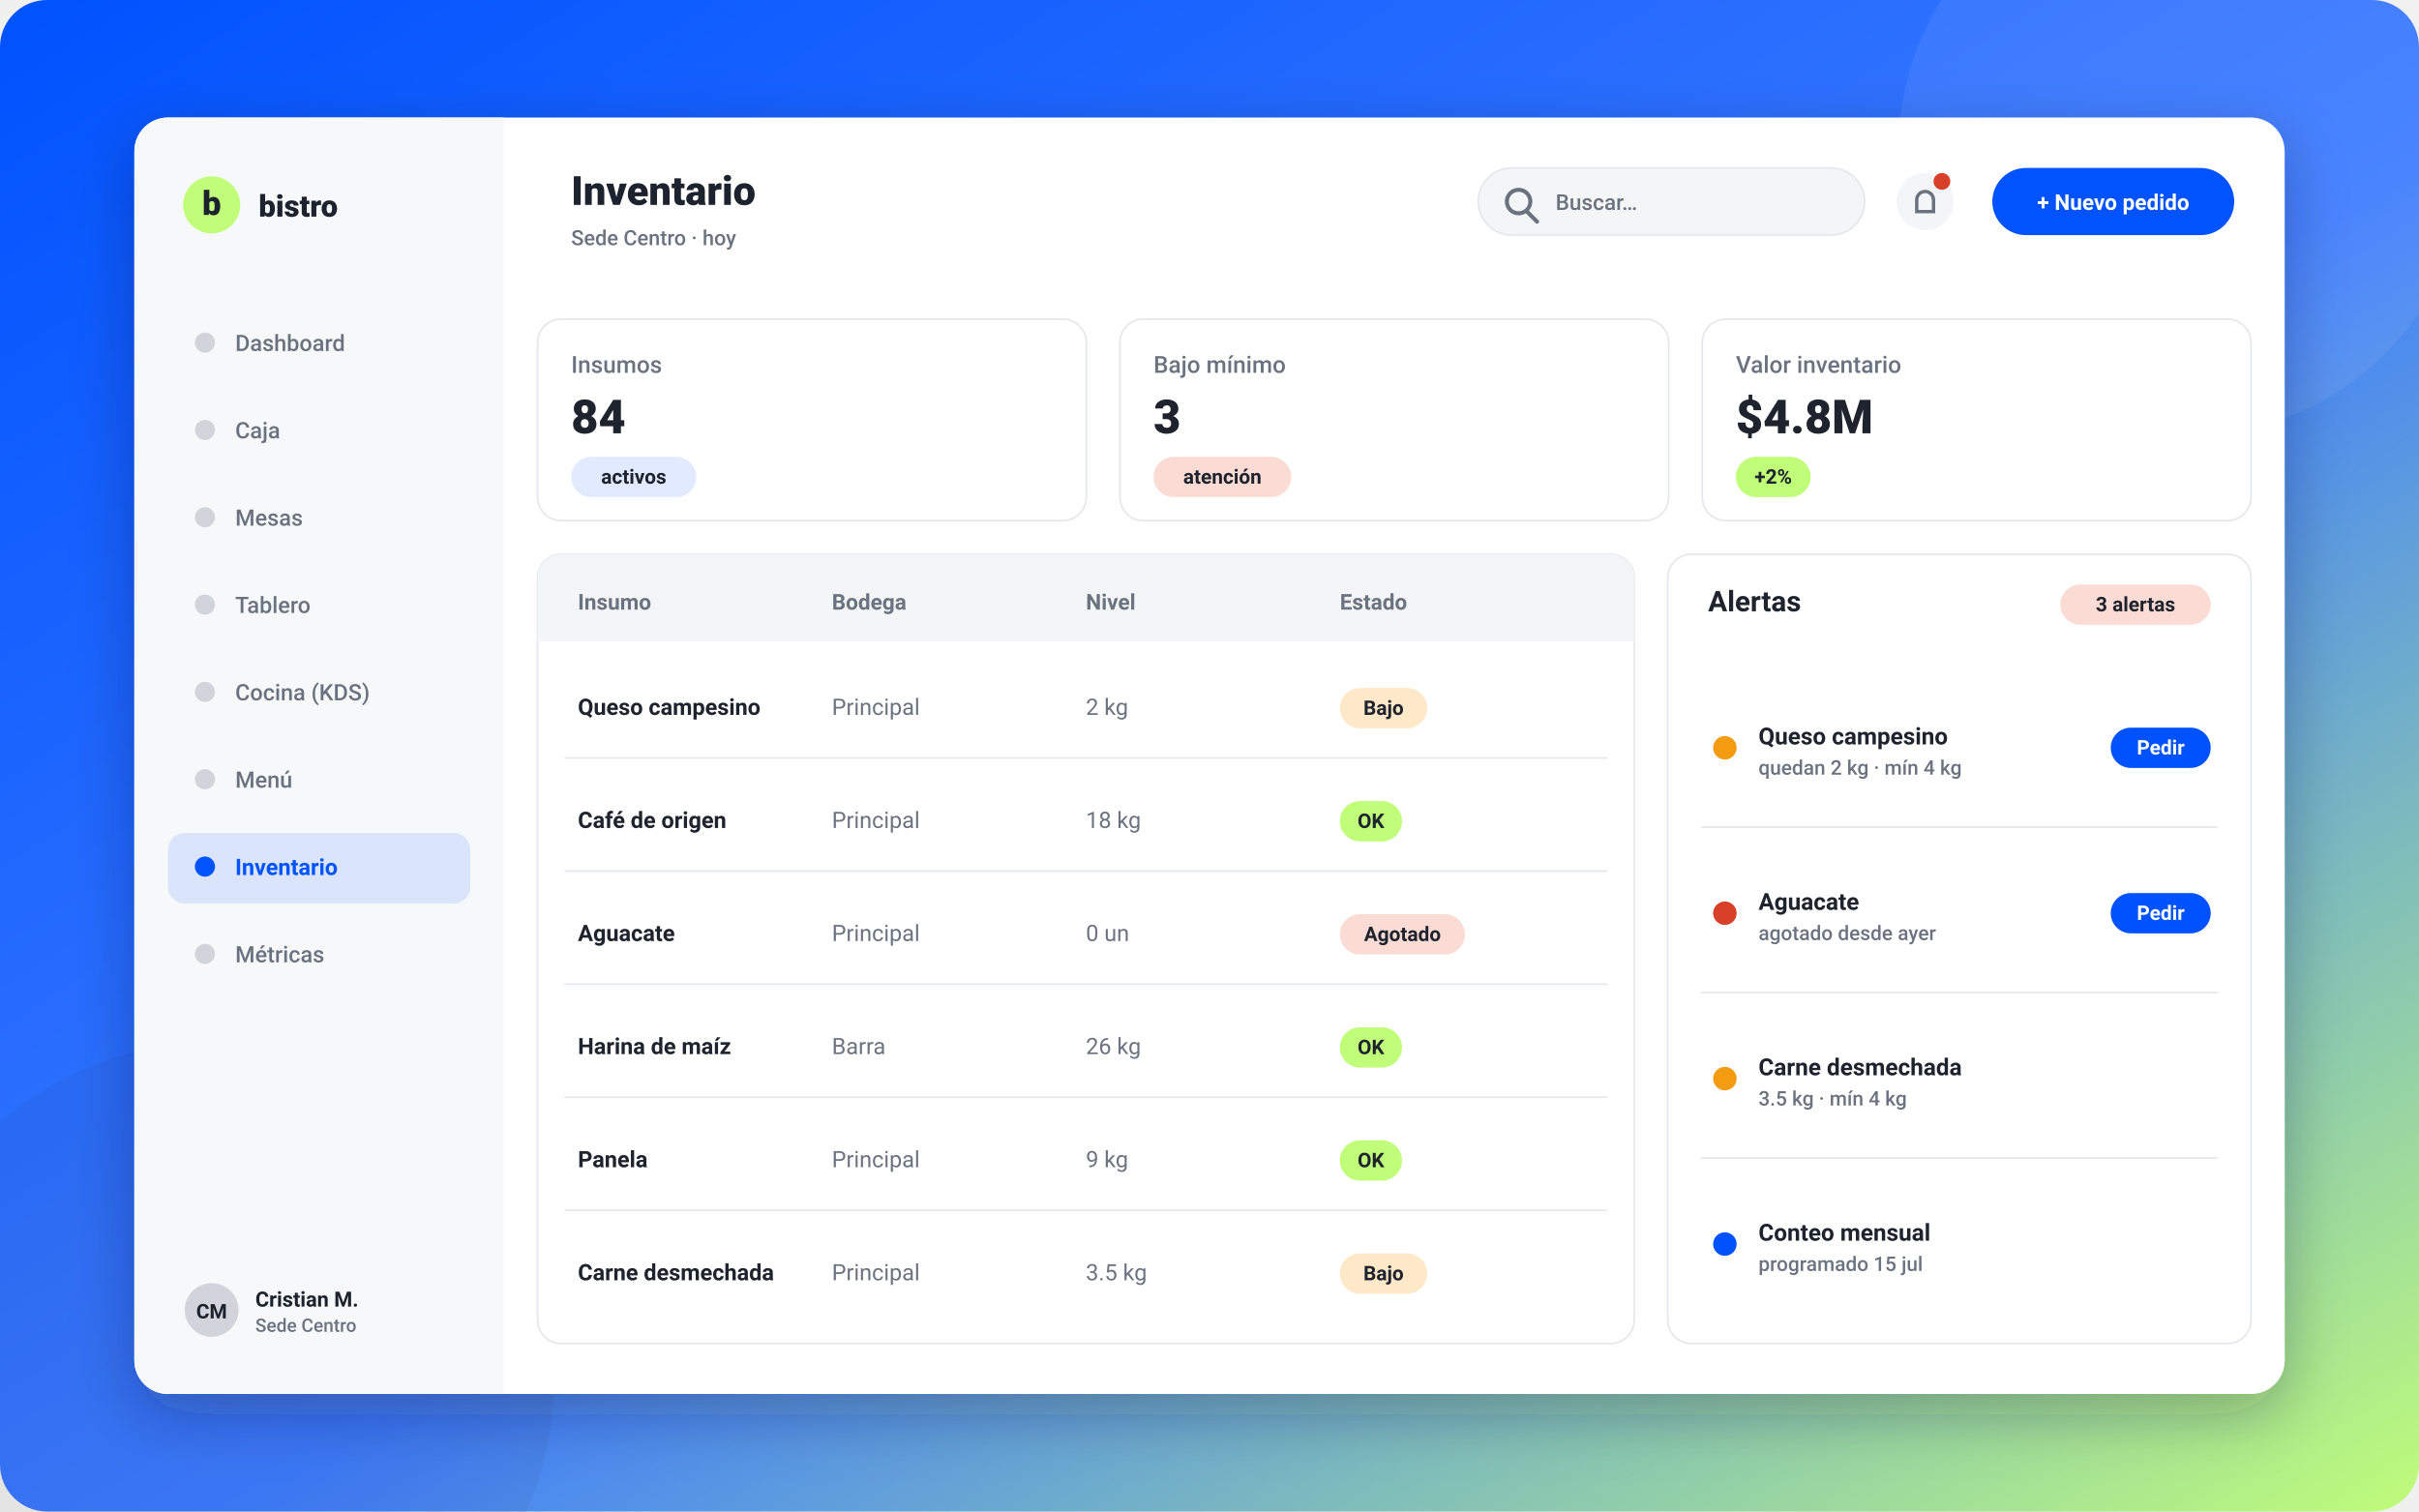
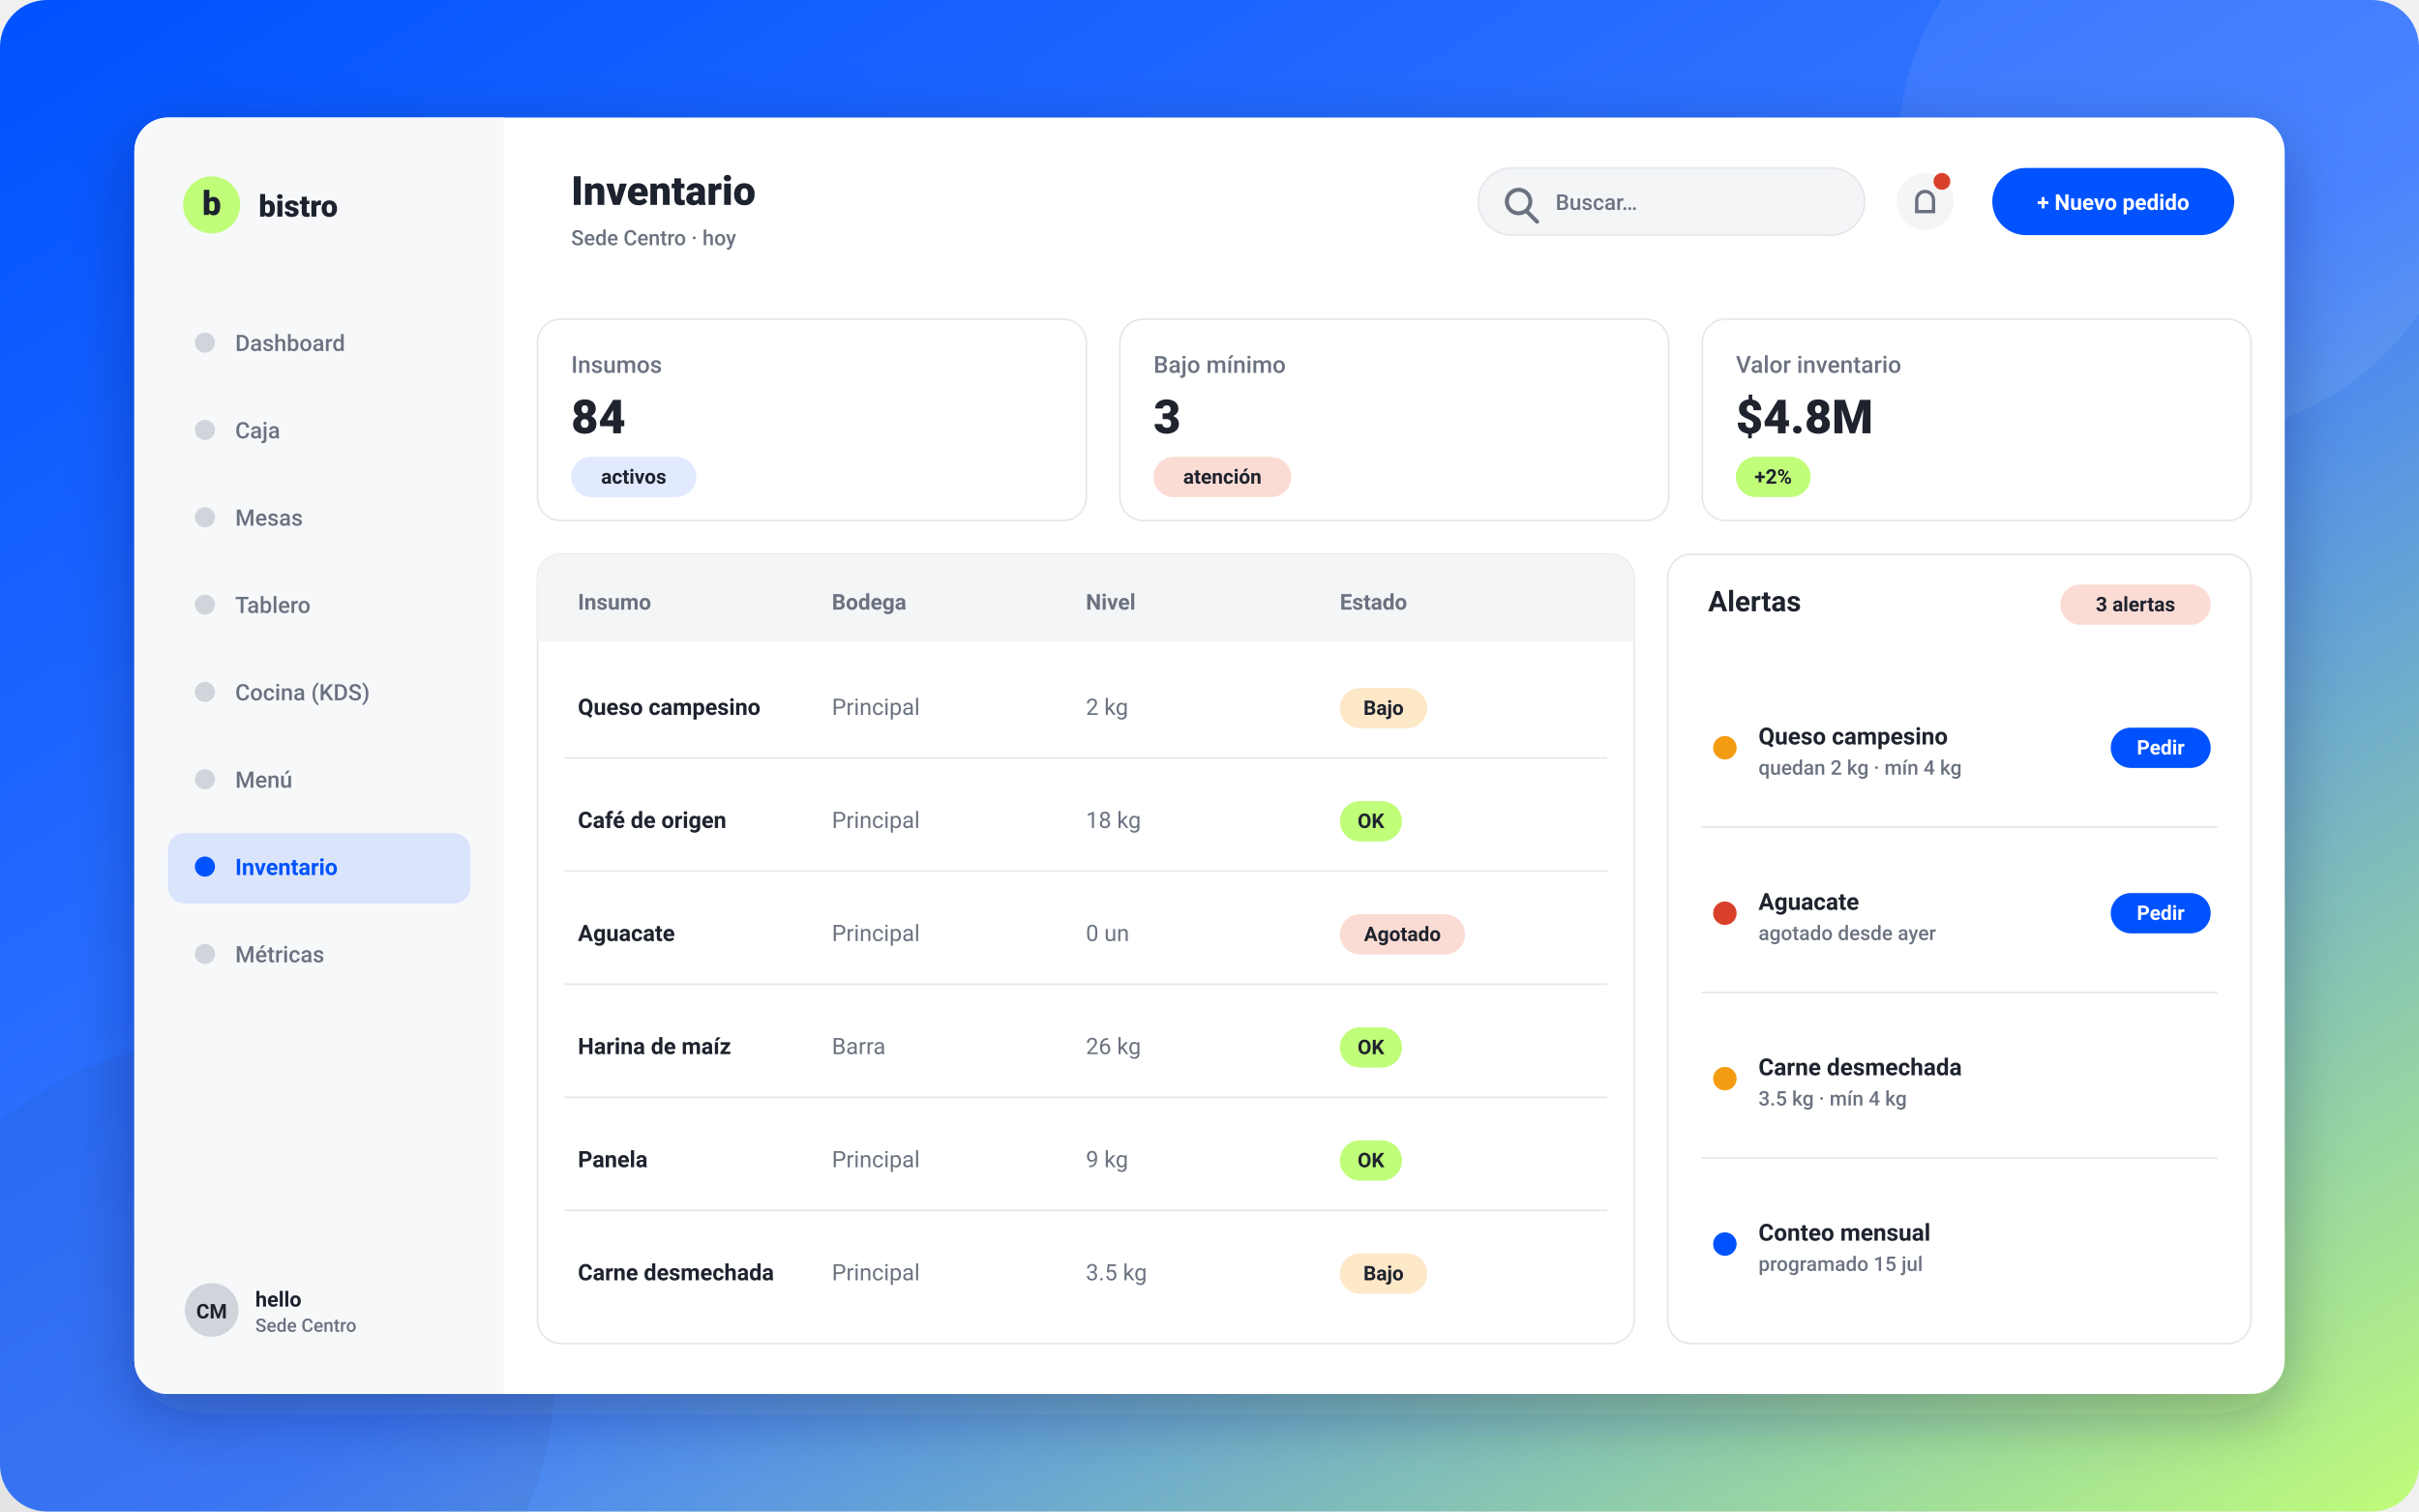
<svg xmlns="http://www.w3.org/2000/svg" width="1440" height="900" viewBox="0 0 1440 900" font-family="-apple-system,'Segoe UI',Roboto,sans-serif">
  <defs>
    <linearGradient id="bg" x1="0" y1="0" x2="1" y2="1">
      <stop offset="0" stop-color="#0052ff" />
      <stop offset="0.55" stop-color="#3d7bff" />
      <stop offset="1" stop-color="#c0fd79" />
    </linearGradient>
    <filter id="sh" x="-10%" y="-10%" width="120%" height="120%">
      <feDropShadow dx="0" dy="12" stdDeviation="18" flood-color="#1e232e" flood-opacity="0.3" />
    </filter>
  </defs>
  <rect width="1440" height="900" rx="28" fill="url(#bg)" />
  <circle cx="1300" cy="90" r="170" fill="#ffffff" opacity="0.07" />
  <circle cx="130" cy="820" r="200" fill="#1e232e" opacity="0.06" />
  <g filter="url(#sh)">
    <rect x="80" y="70" width="1280" height="760" rx="20" fill="#ffffff" />
    <path d="M80 90 a20 20 0 0 1 20-20 h200 v760 h-200 a20 20 0 0 1-20-20 z" fill="#f7f8fa" />
    <circle cx="126" cy="122" r="17" fill="#c0fd79" />
    <text x="126" y="128" font-size="20" font-weight="800" fill="#1e232e" text-anchor="middle">b</text>
    <text x="154" y="129" font-size="18" font-weight="800" fill="#1e232e" text-anchor="start">bistro</text>
    <circle cx="122" cy="204" r="6" fill="#d1d5db" />
    <text x="140" y="209" font-size="13.5" font-weight="500" fill="#6b7280" text-anchor="start">Dashboard</text>
    <circle cx="122" cy="256" r="6" fill="#d1d5db" />
    <text x="140" y="261" font-size="13.5" font-weight="500" fill="#6b7280" text-anchor="start">Caja</text>
    <circle cx="122" cy="308" r="6" fill="#d1d5db" />
    <text x="140" y="313" font-size="13.5" font-weight="500" fill="#6b7280" text-anchor="start">Mesas</text>
    <circle cx="122" cy="360" r="6" fill="#d1d5db" />
    <text x="140" y="365" font-size="13.5" font-weight="500" fill="#6b7280" text-anchor="start">Tablero</text>
    <circle cx="122" cy="412" r="6" fill="#d1d5db" />
    <text x="140" y="417" font-size="13.5" font-weight="500" fill="#6b7280" text-anchor="start">Cocina (KDS)</text>
    <circle cx="122" cy="464" r="6" fill="#d1d5db" />
    <text x="140" y="469" font-size="13.5" font-weight="500" fill="#6b7280" text-anchor="start">Menú</text>
    <rect x="100" y="496" width="180" height="42" rx="10" fill="rgba(0,82,255,0.12)" />
    <circle cx="122" cy="516" r="6" fill="#0052ff" />
    <text x="140" y="521" font-size="13.5" font-weight="700" fill="#0052ff" text-anchor="start">Inventario</text>
    <circle cx="122" cy="568" r="6" fill="#d1d5db" />
    <text x="140" y="573" font-size="13.5" font-weight="500" fill="#6b7280" text-anchor="start">Métricas</text>
    <circle cx="126" cy="780" r="16" fill="#d1d5db" />
    <text x="126" y="785" font-size="12" font-weight="700" fill="#1e232e" text-anchor="middle">CM</text>
-     <text x="152" y="778" font-size="12.5" font-weight="600" fill="#1e232e" text-anchor="start">Cristian M.</text>
+     <text x="152" y="778" font-size="12.5" font-weight="600" fill="#1e232e" text-anchor="start">hello</text>
    <text x="152" y="793" font-size="11" font-weight="500" fill="#6b7280" text-anchor="start">Sede Centro</text>
    <text x="340" y="122" font-size="24" font-weight="800" fill="#1e232e" text-anchor="start">Inventario</text>
    <text x="340" y="146" font-size="12.5" font-weight="500" fill="#6b7280" text-anchor="start">Sede Centro · hoy</text>
    <rect x="880" y="100" width="230" height="40" rx="20" fill="#f4f5f7" stroke="#e5e7eb" />
    <circle cx="904" cy="120" r="7" fill="none" stroke="#6b7280" stroke-width="2.4" />
    <line x1="909" y1="126" x2="915" y2="132" stroke="#6b7280" stroke-width="2.4" stroke-linecap="round" />
    <text x="926" y="125" font-size="13" font-weight="500" fill="#6b7280" text-anchor="start">Buscar…</text>
    <circle cx="1146" cy="120" r="17" fill="#f4f5f7" />
    <path d="M 1140 126 h12 M 1141 126 v-7 a5 5 0 0 1 10 0 v7" fill="none" stroke="#6b7280" stroke-width="2" />
    <circle cx="1156" cy="108" r="5" fill="#d9402a" />
    <rect x="1186" y="100" width="144" height="40" rx="20" fill="#0052ff" />
    <text x="1258" y="125" font-size="13" font-weight="700" fill="#ffffff" text-anchor="middle">+ Nuevo pedido</text>
  </g>
  <g>
    <rect x="320" y="190" width="326.667" height="120" rx="14" fill="#ffffff" stroke="#e5e7eb" />
    <text x="340" y="222" font-size="14" font-weight="500" fill="#6b7280" text-anchor="start">Insumos</text>
    <text x="340" y="258" font-size="28" font-weight="800" fill="#1e232e" text-anchor="start">84</text>
    <rect x="340" y="272" width="74.5" height="24" rx="12" fill="rgba(0,82,255,0.12)" />
    <text x="377.25" y="288" font-size="12" font-weight="700" fill="#1e232e" text-anchor="middle">activos</text>
    <rect x="666.667" y="190" width="326.667" height="120" rx="14" fill="#ffffff" stroke="#e5e7eb" />
    <text x="686.667" y="222" font-size="14" font-weight="500" fill="#6b7280" text-anchor="start">Bajo mínimo</text>
    <text x="686.667" y="258" font-size="28" font-weight="800" fill="#1e232e" text-anchor="start">3</text>
    <rect x="686.667" y="272" width="82" height="24" rx="12" fill="#fbdcd4" />
    <text x="727.667" y="288" font-size="12" font-weight="700" fill="#1e232e" text-anchor="middle">atención</text>
    <rect x="1013.333" y="190" width="326.667" height="120" rx="14" fill="#ffffff" stroke="#e5e7eb" />
    <text x="1033.333" y="222" font-size="14" font-weight="500" fill="#6b7280" text-anchor="start">Valor inventario</text>
    <text x="1033.333" y="258" font-size="28" font-weight="800" fill="#1e232e" text-anchor="start">$4.8M</text>
    <rect x="1033.333" y="272" width="44.5" height="24" rx="12" fill="#c0fd79" />
    <text x="1055.583" y="288" font-size="12" font-weight="700" fill="#1e232e" text-anchor="middle">+2%</text>
    <rect x="320" y="330" width="652.8" height="470" rx="14" fill="#ffffff" stroke="#e5e7eb" />
    <path d="M 320 344 a14 14 0 0 1 14-14 h624.8 a14 14 0 0 1 14 14 v38 h-652.8 z" fill="#f4f5f7" />
    <text x="344" y="363" font-size="13" font-weight="700" fill="#6b7280" text-anchor="start">Insumo</text>
    <text x="495.2" y="363" font-size="13" font-weight="700" fill="#6b7280" text-anchor="start">Bodega</text>
    <text x="646.4" y="363" font-size="13" font-weight="700" fill="#6b7280" text-anchor="start">Nivel</text>
    <text x="797.6" y="363" font-size="13" font-weight="700" fill="#6b7280" text-anchor="start">Estado</text>
    <text x="344" y="425.667" font-size="13.5" font-weight="600" fill="#1e232e" text-anchor="start">Queso campesino</text>
    <text x="495.2" y="425.667" font-size="13.5" font-weight="400" fill="#6b7280" text-anchor="start">Principal</text>
    <text x="646.4" y="425.667" font-size="13.5" font-weight="400" fill="#6b7280" text-anchor="start">2 kg</text>
    <rect x="797.6" y="409.667" width="52" height="24" rx="12" fill="#fde8c8" />
    <text x="823.6" y="425.667" font-size="12" font-weight="700" fill="#1e232e" text-anchor="middle">Bajo</text>
    <line x1="336" y1="451.333" x2="956.8" y2="451.333" stroke="#e5e7eb" />
    <text x="344" y="493" font-size="13.5" font-weight="600" fill="#1e232e" text-anchor="start">Café de origen</text>
    <text x="495.2" y="493" font-size="13.5" font-weight="400" fill="#6b7280" text-anchor="start">Principal</text>
    <text x="646.4" y="493" font-size="13.5" font-weight="400" fill="#6b7280" text-anchor="start">18 kg</text>
    <rect x="797.6" y="477" width="37" height="24" rx="12" fill="#c0fd79" />
    <text x="816.1" y="493" font-size="12" font-weight="700" fill="#1e232e" text-anchor="middle">OK</text>
    <line x1="336" y1="518.667" x2="956.8" y2="518.667" stroke="#e5e7eb" />
    <text x="344" y="560.333" font-size="13.5" font-weight="600" fill="#1e232e" text-anchor="start">Aguacate</text>
    <text x="495.2" y="560.333" font-size="13.5" font-weight="400" fill="#6b7280" text-anchor="start">Principal</text>
    <text x="646.4" y="560.333" font-size="13.5" font-weight="400" fill="#6b7280" text-anchor="start">0 un</text>
    <rect x="797.6" y="544.333" width="74.5" height="24" rx="12" fill="#fbdcd4" />
    <text x="834.85" y="560.333" font-size="12" font-weight="700" fill="#1e232e" text-anchor="middle">Agotado</text>
    <line x1="336" y1="586" x2="956.8" y2="586" stroke="#e5e7eb" />
    <text x="344" y="627.667" font-size="13.5" font-weight="600" fill="#1e232e" text-anchor="start">Harina de maíz</text>
    <text x="495.2" y="627.667" font-size="13.5" font-weight="400" fill="#6b7280" text-anchor="start">Barra</text>
    <text x="646.4" y="627.667" font-size="13.5" font-weight="400" fill="#6b7280" text-anchor="start">26 kg</text>
    <rect x="797.6" y="611.667" width="37" height="24" rx="12" fill="#c0fd79" />
    <text x="816.1" y="627.667" font-size="12" font-weight="700" fill="#1e232e" text-anchor="middle">OK</text>
    <line x1="336" y1="653.333" x2="956.8" y2="653.333" stroke="#e5e7eb" />
    <text x="344" y="695" font-size="13.5" font-weight="600" fill="#1e232e" text-anchor="start">Panela</text>
    <text x="495.2" y="695" font-size="13.5" font-weight="400" fill="#6b7280" text-anchor="start">Principal</text>
    <text x="646.4" y="695" font-size="13.5" font-weight="400" fill="#6b7280" text-anchor="start">9 kg</text>
    <rect x="797.6" y="679" width="37" height="24" rx="12" fill="#c0fd79" />
    <text x="816.1" y="695" font-size="12" font-weight="700" fill="#1e232e" text-anchor="middle">OK</text>
    <line x1="336" y1="720.667" x2="956.8" y2="720.667" stroke="#e5e7eb" />
    <text x="344" y="762.333" font-size="13.5" font-weight="600" fill="#1e232e" text-anchor="start">Carne desmechada</text>
    <text x="495.2" y="762.333" font-size="13.5" font-weight="400" fill="#6b7280" text-anchor="start">Principal</text>
    <text x="646.4" y="762.333" font-size="13.5" font-weight="400" fill="#6b7280" text-anchor="start">3.5 kg</text>
    <rect x="797.6" y="746.333" width="52" height="24" rx="12" fill="#fde8c8" />
    <text x="823.6" y="762.333" font-size="12" font-weight="700" fill="#1e232e" text-anchor="middle">Bajo</text>
    <rect x="992.8" y="330" width="347.2" height="470" rx="14" fill="#ffffff" stroke="#e5e7eb" />
    <text x="1016.8" y="364" font-size="17" font-weight="700" fill="#1e232e" text-anchor="start">Alertas</text>
    <rect x="1226.5" y="348" width="89.5" height="24" rx="12" fill="#fbdcd4" />
    <text x="1271.25" y="364" font-size="12" font-weight="700" fill="#1e232e" text-anchor="middle">3 alertas</text>
    <circle cx="1026.8" cy="445.25" r="7" fill="#f39c12" />
    <text x="1046.8" y="443.25" font-size="14" font-weight="600" fill="#1e232e" text-anchor="start">Queso campesino</text>
    <text x="1046.8" y="461.25" font-size="12" font-weight="500" fill="#6b7280" text-anchor="start">quedan 2 kg · mín 4 kg</text>
    <rect x="1256.5" y="433.25" width="59.5" height="24" rx="12" fill="#0052ff" />
    <text x="1286.25" y="449.25" font-size="12" font-weight="700" fill="#ffffff" text-anchor="middle">Pedir</text>
    <line x1="1012.8" y1="492.5" x2="1320" y2="492.5" stroke="#e5e7eb" />
    <circle cx="1026.8" cy="543.75" r="7" fill="#d9402a" />
    <text x="1046.8" y="541.75" font-size="14" font-weight="600" fill="#1e232e" text-anchor="start">Aguacate</text>
    <text x="1046.8" y="559.75" font-size="12" font-weight="500" fill="#6b7280" text-anchor="start">agotado desde ayer</text>
    <rect x="1256.5" y="531.75" width="59.5" height="24" rx="12" fill="#0052ff" />
    <text x="1286.25" y="547.75" font-size="12" font-weight="700" fill="#ffffff" text-anchor="middle">Pedir</text>
    <line x1="1012.8" y1="591" x2="1320" y2="591" stroke="#e5e7eb" />
    <circle cx="1026.8" cy="642.25" r="7" fill="#f39c12" />
    <text x="1046.8" y="640.25" font-size="14" font-weight="600" fill="#1e232e" text-anchor="start">Carne desmechada</text>
    <text x="1046.8" y="658.25" font-size="12" font-weight="500" fill="#6b7280" text-anchor="start">3.5 kg · mín 4 kg</text>
    <line x1="1012.8" y1="689.5" x2="1320" y2="689.5" stroke="#e5e7eb" />
    <circle cx="1026.8" cy="740.75" r="7" fill="#0052ff" />
    <text x="1046.8" y="738.75" font-size="14" font-weight="600" fill="#1e232e" text-anchor="start">Conteo mensual</text>
    <text x="1046.8" y="756.75" font-size="12" font-weight="500" fill="#6b7280" text-anchor="start">programado 15 jul</text>
  </g>
</svg>
